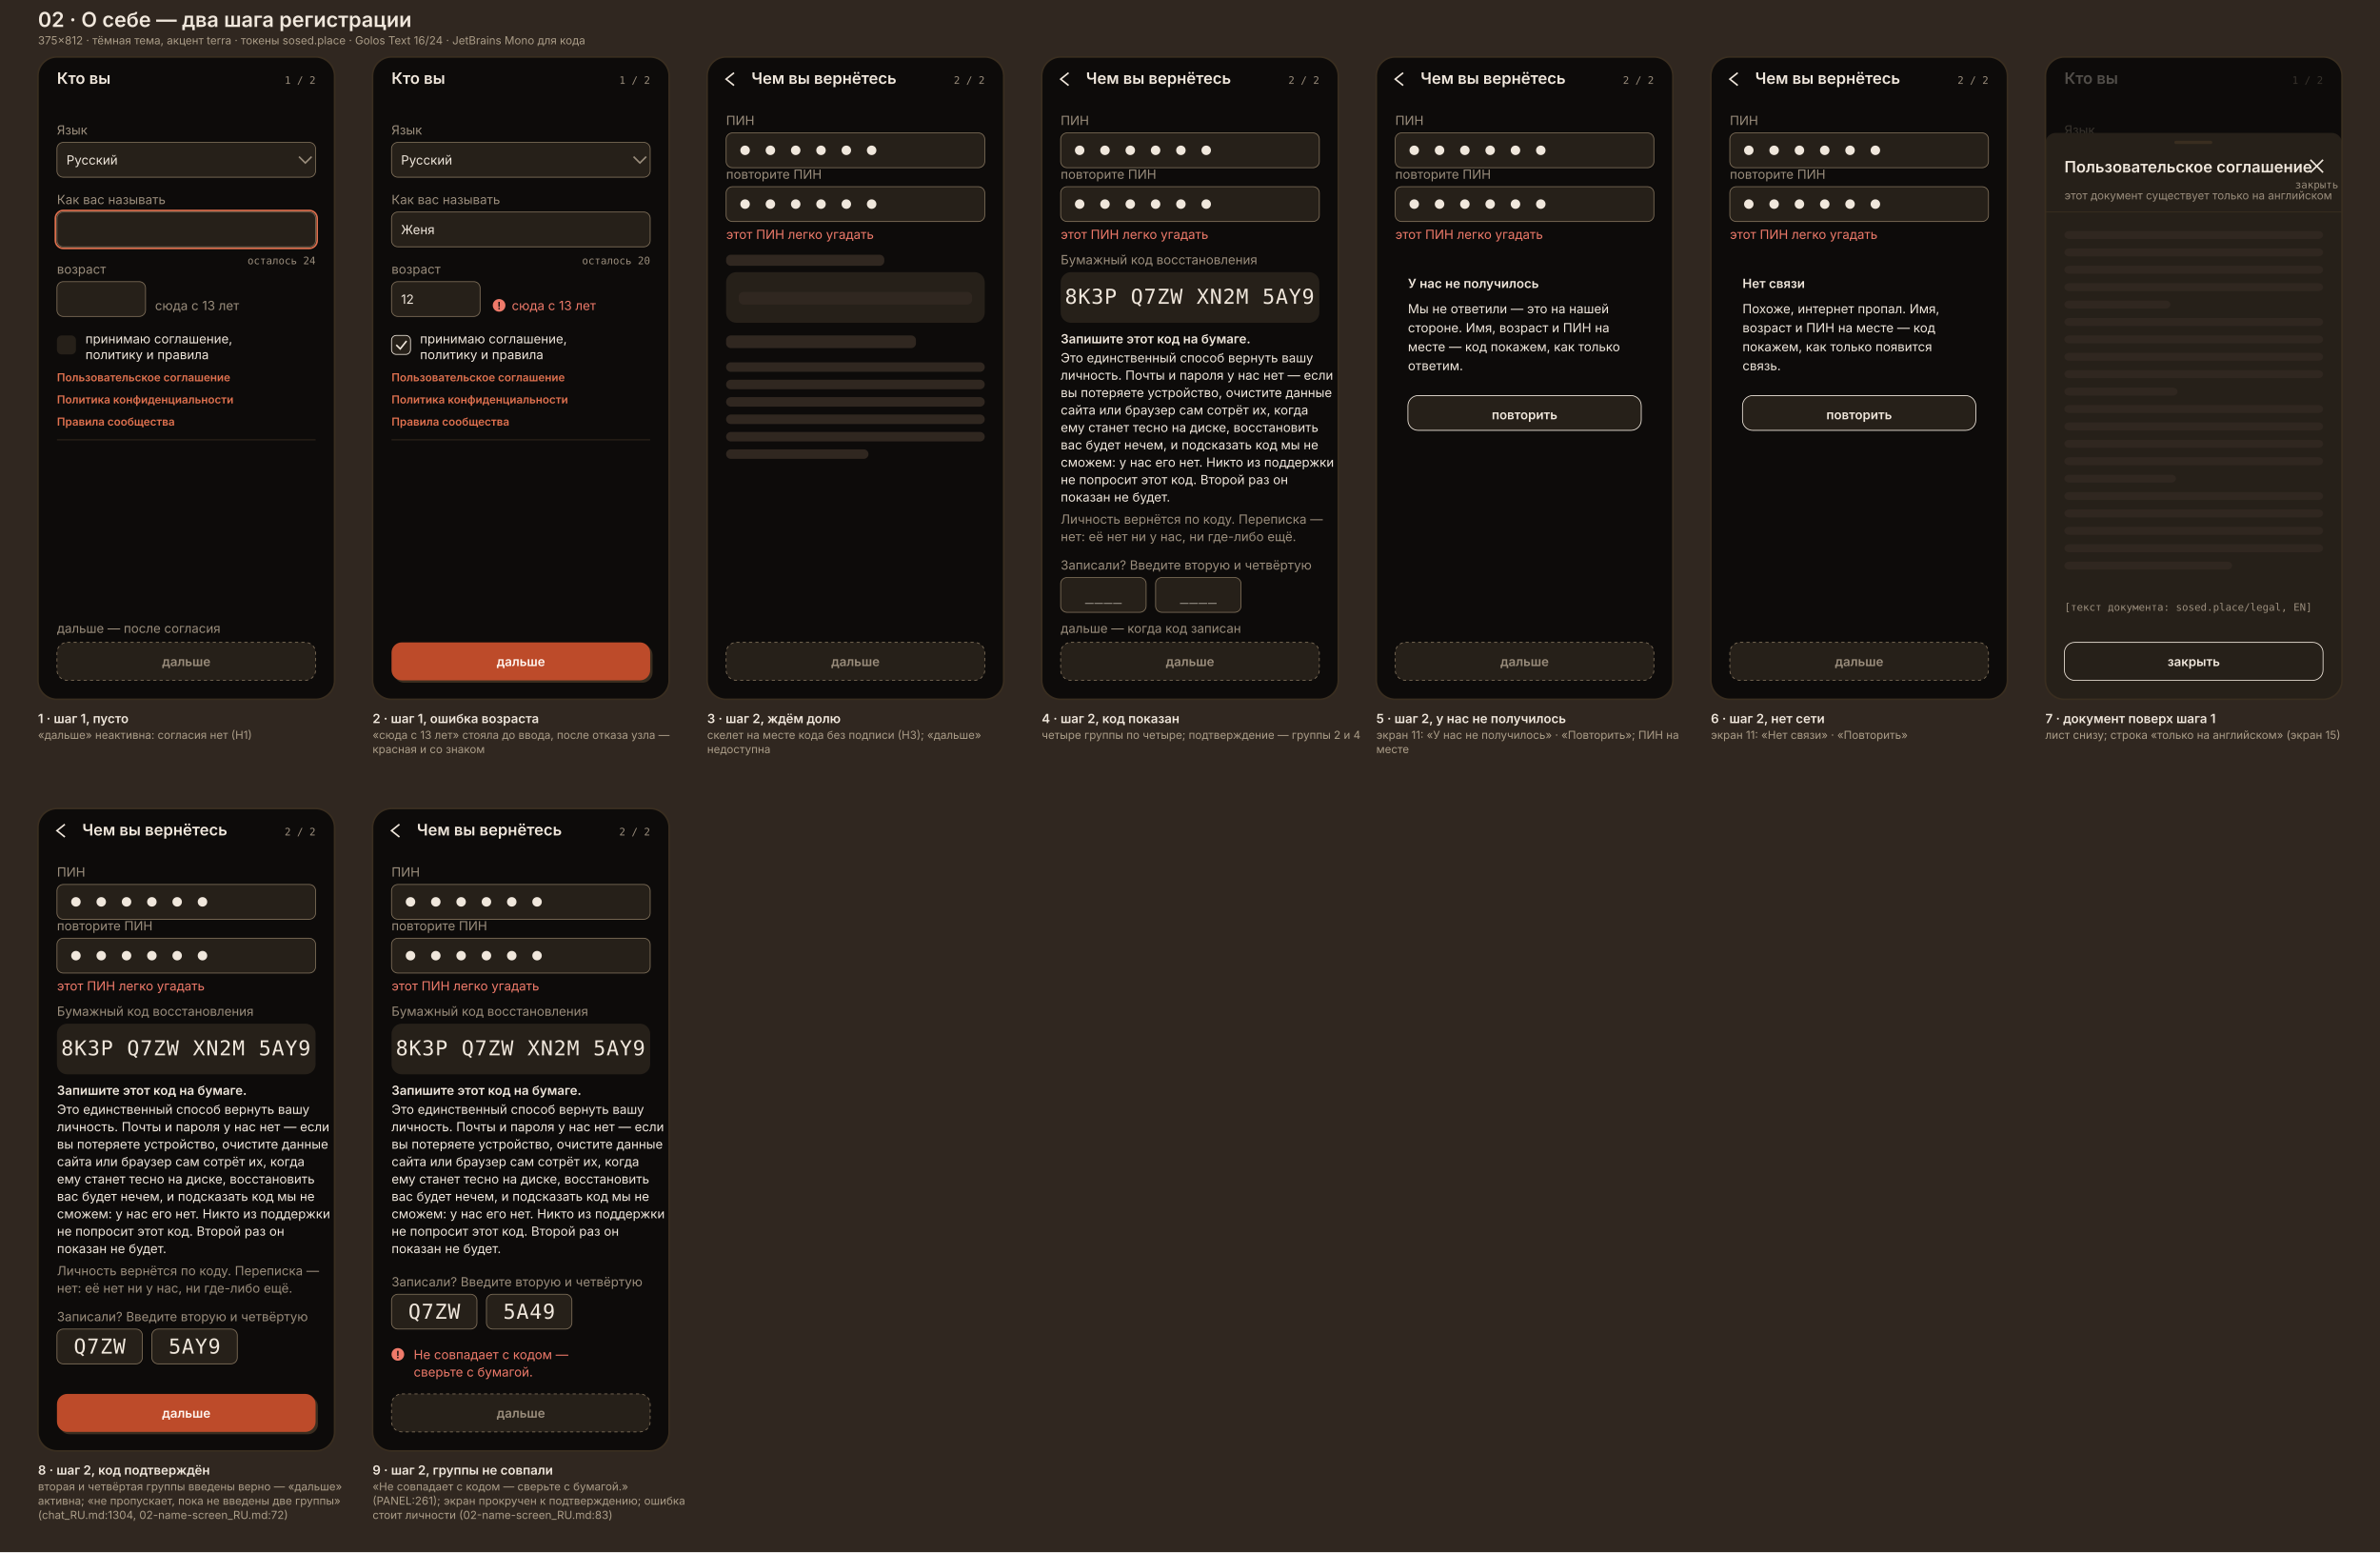
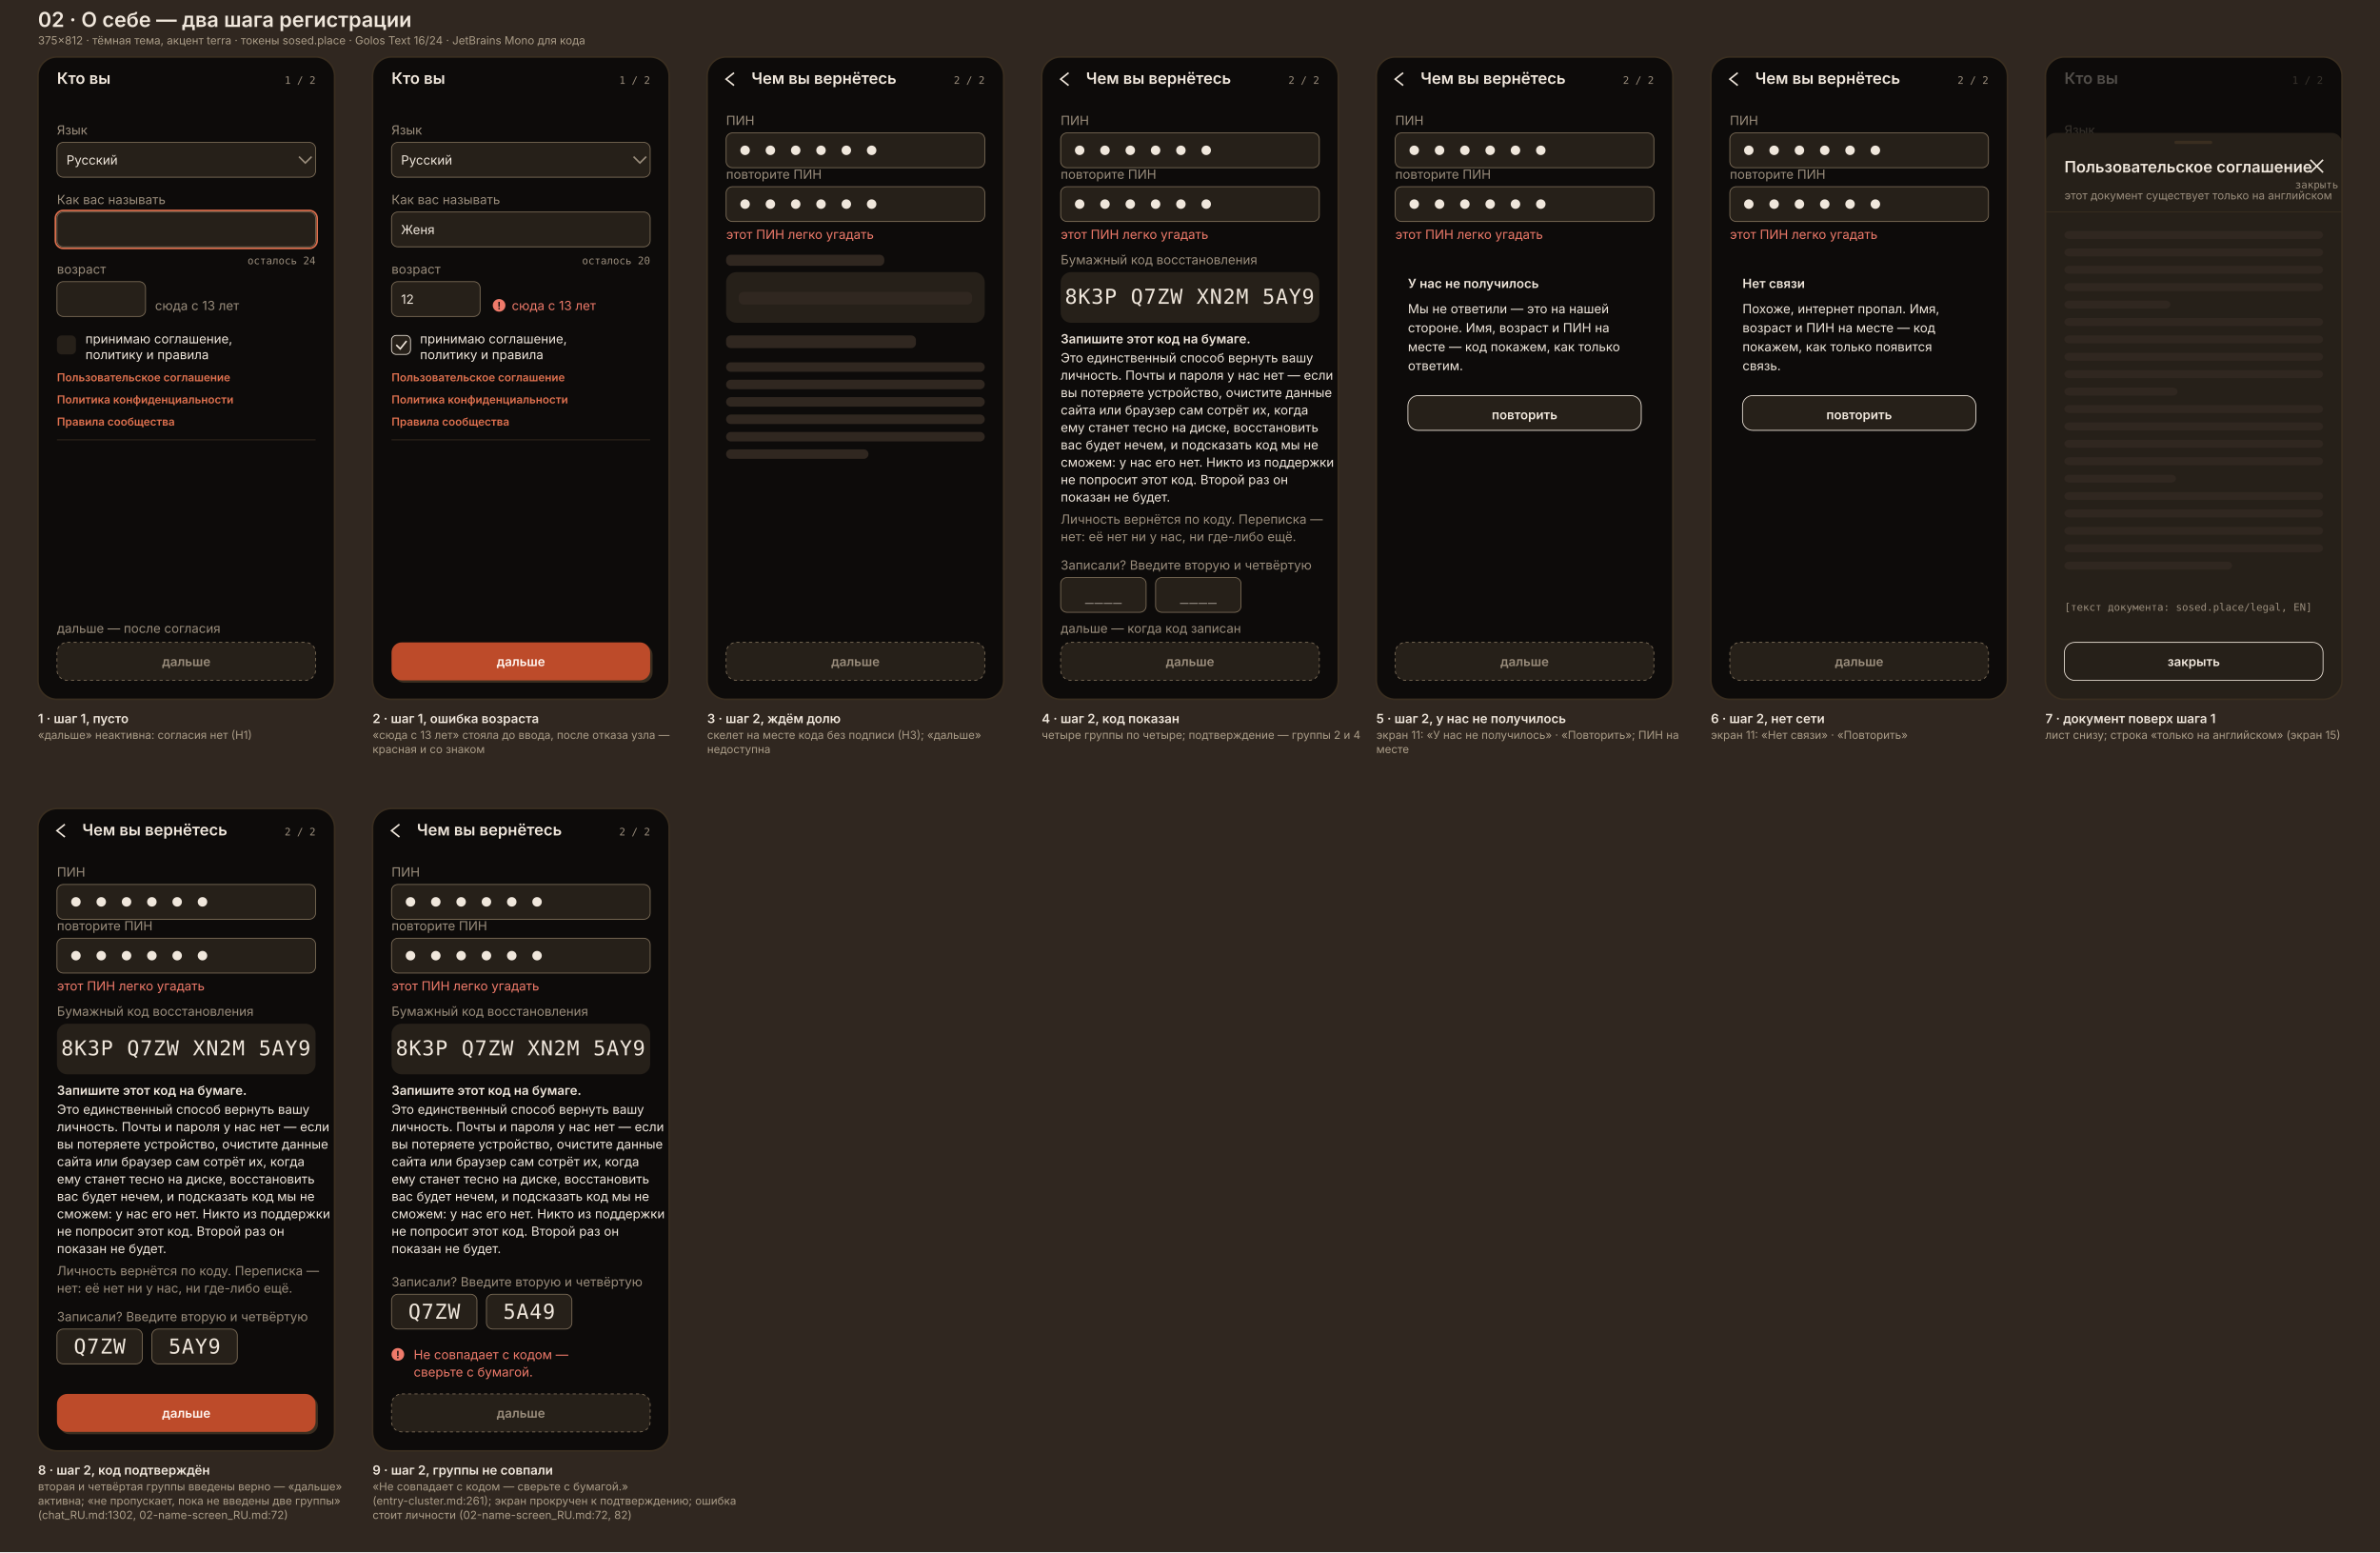
<svg xmlns="http://www.w3.org/2000/svg" width="3009" height="1962" viewBox="0 0 3009 1962">
  <style>
    @font-face { font-family: "Golos Text"; font-weight: 400 600;
      src: url(/fonts/q5uCsoe9Lv5t7Meb31EcExN8hA.woff2) format("woff2"); }
    @font-face { font-family: "JetBrains Mono"; font-weight: 400;
      src: url(/fonts/tDbv2o-flEEny0FZhsfKu5WU4zr3E_BX0PnT8RD8yKwBNntkaToggR7BYRbKPxDcwg.woff2) format("woff2"); }
    text { font-family: "Golos Text", Inter, system-ui, sans-serif; }
    .t    { font-size: 16px; font-weight: 400; fill: #f0e7dc; }
    .tb   { font-size: 16px; font-weight: 600; fill: #f0e7dc; }
    .h    { font-size: 20px; font-weight: 600; fill: #f0e7dc; }
    .m    { font-size: 16px; font-weight: 400; fill: #9a8d7c; }
    .mb   { font-size: 16px; font-weight: 600; fill: #9a8d7c; }
    .err  { font-size: 16px; font-weight: 400; fill: #ef7a6a; }
    .acc  { font-size: 14px; font-weight: 600; fill: #e0714f; }
    .code { font-family: "JetBrains Mono", ui-monospace, monospace; font-size: 26px; fill: #f0e7dc; letter-spacing: 1px; }
    .mono { font-family: "JetBrains Mono", ui-monospace, monospace; font-size: 13px; fill: #9a8d7c; }
    .cap  { font-size: 16px; font-weight: 600; fill: #f0e7dc; }
    .capm { font-size: 14px; font-weight: 400; fill: #ab9d88; }
    .sheet { font-size: 26px; font-weight: 600; fill: #f0e7dc; }
    .sheetm { font-size: 14px; font-weight: 400; fill: #ab9d88; }
</style>
  <rect width="3009" height="1962" style="fill:#302720" />
  <text x="48" y="34" class="sheet">02 · О себе — два шага регистрации</text>
  <text x="48" y="56" class="sheetm">375×812 · тёмная тема, акцент terra · токены sosed.place · Golos Text 16/24 · JetBrains Mono для кода</text>
  <g transform="translate(48,72)">
    <clipPath id="c0">
      <rect width="375" height="812" rx="24" />
    </clipPath>
    <g clip-path="url(#c0)">
      <rect x="0" y="0" width="375" height="812" rx="0" style="fill:#0d0b0a;" />
      <rect x="0" y="0" width="375" height="56" rx="0" style="fill:#0d0b0a;" />
      <text x="24" y="34" class="h">Кто вы</text>
      <text x="351" y="34" class="mono" text-anchor="end">1 / 2</text>
      <text x="24" y="98" class="m">Язык</text>
      <rect x="24" y="108" width="327" height="44" rx="8" style="fill:#262019;stroke:#80705a;stroke-width:1;" />
      <text x="36" y="136" class="t">Русский</text>
      <path d="M330 126 L338 134 L346 126" style="fill:none;stroke:#9a8d7c;stroke-width:2" />
      <text x="24" y="186" class="m">Как вас называть</text>
      <rect x="24" y="196" width="327" height="44" rx="8" style="fill:#262019;stroke:#80705a;stroke-width:1;" />
      <rect x="22" y="194" width="331" height="48" rx="10" style="fill:none;stroke:#e0714f;stroke-width:2;" />
      <text x="351" y="262" class="mono" text-anchor="end">осталось 24</text>
      <text x="24" y="274" class="m">возраст</text>
      <rect x="24" y="284" width="112" height="44" rx="8" style="fill:#262019;stroke:#80705a;stroke-width:1;" />
      <text x="148" y="320" class="m">сюда с 13 лет</text>
      <rect x="24" y="352" width="24" height="24" rx="6" style="fill:#262019;" />
      <text x="60" y="362" class="t">принимаю соглашение,</text>
      <text x="60" y="382" class="t">политику и правила</text>
      <text x="24" y="410" class="acc">Пользовательское соглашение</text>
      <text x="24" y="438" class="acc">Политика конфиденциальности</text>
      <text x="24" y="466" class="acc">Правила сообщества</text>
      <line x1="24" y1="484" x2="351" y2="484" style="stroke:#3a2e20;stroke-width:1" />
      <text x="24" y="728" class="m">дальше — после согласия</text>
      <rect x="24" y="740" width="327" height="48" rx="13" style="fill:#262019;stroke:#80705a;stroke-width:1;" stroke-dasharray="4 4" />
      <text x="187.5" y="770" class="mb" text-anchor="middle">дальше</text>
    </g>
    <rect width="375" height="812" rx="24" style="fill:none;stroke:#3a2e20;stroke-width:2" />
    <text x="0" y="842" class="cap">1 · шаг 1, пусто</text>
    <text x="0" y="862" class="capm">«дальше» неактивна: согласия нет (Н1)</text>
  </g>
  <g transform="translate(471,72)">
    <clipPath id="c1">
      <rect width="375" height="812" rx="24" />
    </clipPath>
    <g clip-path="url(#c1)">
      <rect x="0" y="0" width="375" height="812" rx="0" style="fill:#0d0b0a;" />
      <rect x="0" y="0" width="375" height="56" rx="0" style="fill:#0d0b0a;" />
      <text x="24" y="34" class="h">Кто вы</text>
      <text x="351" y="34" class="mono" text-anchor="end">1 / 2</text>
      <text x="24" y="98" class="m">Язык</text>
      <rect x="24" y="108" width="327" height="44" rx="8" style="fill:#262019;stroke:#80705a;stroke-width:1;" />
      <text x="36" y="136" class="t">Русский</text>
      <path d="M330 126 L338 134 L346 126" style="fill:none;stroke:#9a8d7c;stroke-width:2" />
      <text x="24" y="186" class="m">Как вас называть</text>
      <rect x="24" y="196" width="327" height="44" rx="8" style="fill:#262019;stroke:#80705a;stroke-width:1;" />
      <text x="36" y="224" class="t">Женя</text>
      <text x="351" y="262" class="mono" text-anchor="end">осталось 20</text>
      <text x="24" y="274" class="m">возраст</text>
      <rect x="24" y="284" width="112" height="44" rx="8" style="fill:#262019;stroke:#80705a;stroke-width:1;" />
      <text x="36" y="312" class="t">12</text>
      <circle cx="160" cy="314" r="8" style="fill:#ef7a6a" />
      <text x="160" y="319" class="tb" text-anchor="middle" style="fill:#0d0b0a;font-size:13px">!</text>
      <text x="176" y="320" class="err">сюда с 13 лет</text>
      <rect x="24" y="352" width="24" height="24" rx="6" style="fill:#262019;stroke:#f0e7dc;stroke-width:1;" />
      <path d="M30 364 L35 369 L43 359" style="fill:none;stroke:#f0e7dc;stroke-width:2" />
      <text x="60" y="362" class="t">принимаю соглашение,</text>
      <text x="60" y="382" class="t">политику и правила</text>
      <text x="24" y="410" class="acc">Пользовательское соглашение</text>
      <text x="24" y="438" class="acc">Политика конфиденциальности</text>
      <text x="24" y="466" class="acc">Правила сообщества</text>
      <line x1="24" y1="484" x2="351" y2="484" style="stroke:#3a2e20;stroke-width:1" />
      <rect x="27" y="743" width="327" height="48" rx="13" style="fill:#3a2e20;" />
      <rect x="24" y="740" width="327" height="48" rx="13" style="fill:#bd4b2a;" />
      <text x="187.5" y="770" class="tb" text-anchor="middle" style="fill:#fff6f0">дальше</text>
    </g>
    <rect width="375" height="812" rx="24" style="fill:none;stroke:#3a2e20;stroke-width:2" />
    <text x="0" y="842" class="cap">2 · шаг 1, ошибка возраста</text>
    <text x="0" y="862" class="capm">«сюда с 13 лет» стояла до ввода, после отказа узла —</text>
    <text x="0" y="880" class="capm">красная и со знаком</text>
  </g>
  <g transform="translate(894,72)">
    <clipPath id="c2">
      <rect width="375" height="812" rx="24" />
    </clipPath>
    <g clip-path="url(#c2)">
      <rect x="0" y="0" width="375" height="812" rx="0" style="fill:#0d0b0a;" />
      <rect x="0" y="0" width="375" height="56" rx="0" style="fill:#0d0b0a;" />
      <path d="M34 20 L24 28 L34 36" style="fill:none;stroke:#f0e7dc;stroke-width:2" />
      <text x="56" y="34" class="h">Чем вы вернётесь</text>
      <text x="351" y="34" class="mono" text-anchor="end">2 / 2</text>
      <text x="24" y="86" class="m">ПИН</text>
      <rect x="24" y="96" width="327" height="44" rx="8" style="fill:#262019;stroke:#80705a;stroke-width:1;" />
      <circle cx="48" cy="118" r="6" style="fill:#f0e7dc" />
      <circle cx="80" cy="118" r="6" style="fill:#f0e7dc" />
      <circle cx="112" cy="118" r="6" style="fill:#f0e7dc" />
      <circle cx="144" cy="118" r="6" style="fill:#f0e7dc" />
      <circle cx="176" cy="118" r="6" style="fill:#f0e7dc" />
      <circle cx="208" cy="118" r="6" style="fill:#f0e7dc" />
      <text x="24" y="154" class="m">повторите ПИН</text>
      <rect x="24" y="164" width="327" height="44" rx="8" style="fill:#262019;stroke:#80705a;stroke-width:1;" />
      <circle cx="48" cy="186" r="6" style="fill:#f0e7dc" />
      <circle cx="80" cy="186" r="6" style="fill:#f0e7dc" />
      <circle cx="112" cy="186" r="6" style="fill:#f0e7dc" />
      <circle cx="144" cy="186" r="6" style="fill:#f0e7dc" />
      <circle cx="176" cy="186" r="6" style="fill:#f0e7dc" />
      <circle cx="208" cy="186" r="6" style="fill:#f0e7dc" />
      <text x="24" y="230" class="err">этот ПИН легко угадать</text>
      <rect x="24" y="250" width="200" height="14" rx="6" style="fill:#302720;" />
      <rect x="24" y="272" width="327" height="64" rx="13" style="fill:#262019;" />
      <rect x="40" y="297" width="295" height="16" rx="6" style="fill:#302720;" />
      <rect x="24" y="352" width="240" height="16" rx="6" style="fill:#302720;" />
      <rect x="24" y="386" width="327" height="12" rx="6" style="fill:#302720;" />
      <rect x="24" y="408" width="327" height="12" rx="6" style="fill:#302720;" />
      <rect x="24" y="430" width="327" height="12" rx="6" style="fill:#302720;" />
      <rect x="24" y="452" width="327" height="12" rx="6" style="fill:#302720;" />
      <rect x="24" y="474" width="327" height="12" rx="6" style="fill:#302720;" />
      <rect x="24" y="496" width="180" height="12" rx="6" style="fill:#302720;" />
      <rect x="24" y="740" width="327" height="48" rx="13" style="fill:#262019;stroke:#80705a;stroke-width:1;" stroke-dasharray="4 4" />
      <text x="187.5" y="770" class="mb" text-anchor="middle">дальше</text>
    </g>
    <rect width="375" height="812" rx="24" style="fill:none;stroke:#3a2e20;stroke-width:2" />
    <text x="0" y="842" class="cap">3 · шаг 2, ждём долю</text>
    <text x="0" y="862" class="capm">скелет на месте кода без подписи (Н3); «дальше»</text>
    <text x="0" y="880" class="capm">недоступна</text>
  </g>
  <g transform="translate(1317,72)">
    <clipPath id="c3">
      <rect width="375" height="812" rx="24" />
    </clipPath>
    <g clip-path="url(#c3)">
      <rect x="0" y="0" width="375" height="812" rx="0" style="fill:#0d0b0a;" />
      <rect x="0" y="0" width="375" height="56" rx="0" style="fill:#0d0b0a;" />
      <path d="M34 20 L24 28 L34 36" style="fill:none;stroke:#f0e7dc;stroke-width:2" />
      <text x="56" y="34" class="h">Чем вы вернётесь</text>
      <text x="351" y="34" class="mono" text-anchor="end">2 / 2</text>
      <text x="24" y="86" class="m">ПИН</text>
      <rect x="24" y="96" width="327" height="44" rx="8" style="fill:#262019;stroke:#80705a;stroke-width:1;" />
      <circle cx="48" cy="118" r="6" style="fill:#f0e7dc" />
      <circle cx="80" cy="118" r="6" style="fill:#f0e7dc" />
      <circle cx="112" cy="118" r="6" style="fill:#f0e7dc" />
      <circle cx="144" cy="118" r="6" style="fill:#f0e7dc" />
      <circle cx="176" cy="118" r="6" style="fill:#f0e7dc" />
      <circle cx="208" cy="118" r="6" style="fill:#f0e7dc" />
      <text x="24" y="154" class="m">повторите ПИН</text>
      <rect x="24" y="164" width="327" height="44" rx="8" style="fill:#262019;stroke:#80705a;stroke-width:1;" />
      <circle cx="48" cy="186" r="6" style="fill:#f0e7dc" />
      <circle cx="80" cy="186" r="6" style="fill:#f0e7dc" />
      <circle cx="112" cy="186" r="6" style="fill:#f0e7dc" />
      <circle cx="144" cy="186" r="6" style="fill:#f0e7dc" />
      <circle cx="176" cy="186" r="6" style="fill:#f0e7dc" />
      <circle cx="208" cy="186" r="6" style="fill:#f0e7dc" />
      <text x="24" y="230" class="err">этот ПИН легко угадать</text>
      <text x="24" y="262" class="m">Бумажный код восстановления</text>
      <rect x="24" y="272" width="327" height="64" rx="13" style="fill:#262019;" />
      <text x="187" y="312" class="code" text-anchor="middle">8K3P  Q7ZW  XN2M  5AY9</text>
      <text x="24" y="362" class="tb">Запишите этот код на бумаге.</text>
      <text x="24" y="386" class="t">Это единственный способ вернуть вашу</text>
      <text x="24" y="408" class="t">личность. Почты и пароля у нас нет — если</text>
      <text x="24" y="430" class="t">вы потеряете устройство, очистите данные</text>
      <text x="24" y="452" class="t">сайта или браузер сам сотрёт их, когда</text>
      <text x="24" y="474" class="t">ему станет тесно на диске, восстановить</text>
      <text x="24" y="496" class="t">вас будет нечем, и подсказать код мы не</text>
      <text x="24" y="518" class="t">сможем: у нас его нет. Никто из поддержки</text>
      <text x="24" y="540" class="t">не попросит этот код. Второй раз он</text>
      <text x="24" y="562" class="t">показан не будет.</text>
      <text x="24" y="590" class="m">Личность вернётся по коду. Переписка —</text>
      <text x="24" y="612" class="m">нет: её нет ни у нас, ни где-либо ещё.</text>
      <text x="24" y="648" class="m">Записали? Введите вторую и четвёртую</text>
      <rect x="24" y="658" width="108" height="44" rx="8" style="fill:#262019;stroke:#80705a;stroke-width:1;" />
      <text x="78" y="687" class="code" text-anchor="middle" style="font-size:18px">____</text>
      <rect x="144" y="658" width="108" height="44" rx="8" style="fill:#262019;stroke:#80705a;stroke-width:1;" />
      <text x="198" y="687" class="code" text-anchor="middle" style="font-size:18px">____</text>
      <text x="24" y="728" class="m">дальше — когда код записан</text>
      <rect x="24" y="740" width="327" height="48" rx="13" style="fill:#262019;stroke:#80705a;stroke-width:1;" stroke-dasharray="4 4" />
      <text x="187.5" y="770" class="mb" text-anchor="middle">дальше</text>
    </g>
    <rect width="375" height="812" rx="24" style="fill:none;stroke:#3a2e20;stroke-width:2" />
    <text x="0" y="842" class="cap">4 · шаг 2, код показан</text>
    <text x="0" y="862" class="capm">четыре группы по четыре; подтверждение — группы 2 и 4</text>
  </g>
  <g transform="translate(1740,72)">
    <clipPath id="c4">
      <rect width="375" height="812" rx="24" />
    </clipPath>
    <g clip-path="url(#c4)">
      <rect x="0" y="0" width="375" height="812" rx="0" style="fill:#0d0b0a;" />
      <rect x="0" y="0" width="375" height="56" rx="0" style="fill:#0d0b0a;" />
      <path d="M34 20 L24 28 L34 36" style="fill:none;stroke:#f0e7dc;stroke-width:2" />
      <text x="56" y="34" class="h">Чем вы вернётесь</text>
      <text x="351" y="34" class="mono" text-anchor="end">2 / 2</text>
      <text x="24" y="86" class="m">ПИН</text>
      <rect x="24" y="96" width="327" height="44" rx="8" style="fill:#262019;stroke:#80705a;stroke-width:1;" />
      <circle cx="48" cy="118" r="6" style="fill:#f0e7dc" />
      <circle cx="80" cy="118" r="6" style="fill:#f0e7dc" />
      <circle cx="112" cy="118" r="6" style="fill:#f0e7dc" />
      <circle cx="144" cy="118" r="6" style="fill:#f0e7dc" />
      <circle cx="176" cy="118" r="6" style="fill:#f0e7dc" />
      <circle cx="208" cy="118" r="6" style="fill:#f0e7dc" />
      <text x="24" y="154" class="m">повторите ПИН</text>
      <rect x="24" y="164" width="327" height="44" rx="8" style="fill:#262019;stroke:#80705a;stroke-width:1;" />
      <circle cx="48" cy="186" r="6" style="fill:#f0e7dc" />
      <circle cx="80" cy="186" r="6" style="fill:#f0e7dc" />
      <circle cx="112" cy="186" r="6" style="fill:#f0e7dc" />
      <circle cx="144" cy="186" r="6" style="fill:#f0e7dc" />
      <circle cx="176" cy="186" r="6" style="fill:#f0e7dc" />
      <circle cx="208" cy="186" r="6" style="fill:#f0e7dc" />
      <text x="24" y="230" class="err">этот ПИН легко угадать</text>
      <rect x="24" y="262" width="327" height="10" rx="0" style="fill:none;" />
      <text x="40" y="292" class="tb">У нас не получилось</text>
      <text x="40" y="324" class="t">Мы не ответили — это на нашей</text>
      <text x="40" y="348" class="t">стороне. Имя, возраст и ПИН на</text>
      <text x="40" y="372" class="t">месте — код покажем, как только</text>
      <text x="40" y="396" class="t">ответим.</text>
      <rect x="40" y="428" width="295" height="44" rx="13" style="fill:#262019;stroke:#f0e7dc;stroke-width:1;" />
      <text x="187.5" y="458" class="tb" text-anchor="middle">повторить</text>
      <rect x="24" y="262" width="327" height="226" rx="13" style="fill:none;" />
      <rect x="24" y="740" width="327" height="48" rx="13" style="fill:#262019;stroke:#80705a;stroke-width:1;" stroke-dasharray="4 4" />
      <text x="187.5" y="770" class="mb" text-anchor="middle">дальше</text>
    </g>
    <rect width="375" height="812" rx="24" style="fill:none;stroke:#3a2e20;stroke-width:2" />
    <text x="0" y="842" class="cap">5 · шаг 2, у нас не получилось</text>
    <text x="0" y="862" class="capm">экран 11: «У нас не получилось» · «Повторить»; ПИН на</text>
    <text x="0" y="880" class="capm">месте</text>
  </g>
  <g transform="translate(2163,72)">
    <clipPath id="c5">
      <rect width="375" height="812" rx="24" />
    </clipPath>
    <g clip-path="url(#c5)">
      <rect x="0" y="0" width="375" height="812" rx="0" style="fill:#0d0b0a;" />
      <rect x="0" y="0" width="375" height="56" rx="0" style="fill:#0d0b0a;" />
      <path d="M34 20 L24 28 L34 36" style="fill:none;stroke:#f0e7dc;stroke-width:2" />
      <text x="56" y="34" class="h">Чем вы вернётесь</text>
      <text x="351" y="34" class="mono" text-anchor="end">2 / 2</text>
      <text x="24" y="86" class="m">ПИН</text>
      <rect x="24" y="96" width="327" height="44" rx="8" style="fill:#262019;stroke:#80705a;stroke-width:1;" />
      <circle cx="48" cy="118" r="6" style="fill:#f0e7dc" />
      <circle cx="80" cy="118" r="6" style="fill:#f0e7dc" />
      <circle cx="112" cy="118" r="6" style="fill:#f0e7dc" />
      <circle cx="144" cy="118" r="6" style="fill:#f0e7dc" />
      <circle cx="176" cy="118" r="6" style="fill:#f0e7dc" />
      <circle cx="208" cy="118" r="6" style="fill:#f0e7dc" />
      <text x="24" y="154" class="m">повторите ПИН</text>
      <rect x="24" y="164" width="327" height="44" rx="8" style="fill:#262019;stroke:#80705a;stroke-width:1;" />
      <circle cx="48" cy="186" r="6" style="fill:#f0e7dc" />
      <circle cx="80" cy="186" r="6" style="fill:#f0e7dc" />
      <circle cx="112" cy="186" r="6" style="fill:#f0e7dc" />
      <circle cx="144" cy="186" r="6" style="fill:#f0e7dc" />
      <circle cx="176" cy="186" r="6" style="fill:#f0e7dc" />
      <circle cx="208" cy="186" r="6" style="fill:#f0e7dc" />
      <text x="24" y="230" class="err">этот ПИН легко угадать</text>
      <rect x="24" y="262" width="327" height="10" rx="0" style="fill:none;" />
      <text x="40" y="292" class="tb">Нет связи</text>
      <text x="40" y="324" class="t">Похоже, интернет пропал. Имя,</text>
      <text x="40" y="348" class="t">возраст и ПИН на месте — код</text>
      <text x="40" y="372" class="t">покажем, как только появится</text>
      <text x="40" y="396" class="t">связь.</text>
      <rect x="40" y="428" width="295" height="44" rx="13" style="fill:#262019;stroke:#f0e7dc;stroke-width:1;" />
      <text x="187.5" y="458" class="tb" text-anchor="middle">повторить</text>
      <rect x="24" y="262" width="327" height="226" rx="13" style="fill:none;" />
      <rect x="24" y="740" width="327" height="48" rx="13" style="fill:#262019;stroke:#80705a;stroke-width:1;" stroke-dasharray="4 4" />
      <text x="187.5" y="770" class="mb" text-anchor="middle">дальше</text>
    </g>
    <rect width="375" height="812" rx="24" style="fill:none;stroke:#3a2e20;stroke-width:2" />
    <text x="0" y="842" class="cap">6 · шаг 2, нет сети</text>
    <text x="0" y="862" class="capm">экран 11: «Нет связи» · «Повторить»</text>
  </g>
  <g transform="translate(2586,72)">
    <clipPath id="c6">
      <rect width="375" height="812" rx="24" />
    </clipPath>
    <g clip-path="url(#c6)">
      <rect x="0" y="0" width="375" height="812" rx="0" style="fill:#0d0b0a;" />
      <rect x="0" y="0" width="375" height="56" rx="0" style="fill:#0d0b0a;" />
      <text x="24" y="34" class="h">Кто вы</text>
      <text x="351" y="34" class="mono" text-anchor="end">1 / 2</text>
      <text x="24" y="98" class="m">Язык</text>
      <rect x="24" y="108" width="327" height="44" rx="8" style="fill:#262019;stroke:#80705a;stroke-width:1;" />
      <text x="36" y="136" class="t">Русский</text>
      <path d="M330 126 L338 134 L346 126" style="fill:none;stroke:#9a8d7c;stroke-width:2" />
      <text x="24" y="186" class="m">Как вас называть</text>
      <rect x="24" y="196" width="327" height="44" rx="8" style="fill:#262019;stroke:#80705a;stroke-width:1;" />
      <rect x="22" y="194" width="331" height="48" rx="10" style="fill:none;stroke:#e0714f;stroke-width:2;" />
      <text x="351" y="262" class="mono" text-anchor="end">осталось 24</text>
      <text x="24" y="274" class="m">возраст</text>
      <rect x="24" y="284" width="112" height="44" rx="8" style="fill:#262019;stroke:#80705a;stroke-width:1;" />
      <text x="148" y="320" class="m">сюда с 13 лет</text>
      <rect x="24" y="352" width="24" height="24" rx="6" style="fill:#262019;" />
      <text x="60" y="362" class="t">принимаю соглашение,</text>
      <text x="60" y="382" class="t">политику и правила</text>
      <text x="24" y="410" class="acc">Пользовательское соглашение</text>
      <text x="24" y="438" class="acc">Политика конфиденциальности</text>
      <text x="24" y="466" class="acc">Правила сообщества</text>
      <line x1="24" y1="484" x2="351" y2="484" style="stroke:#3a2e20;stroke-width:1" />
      <text x="24" y="728" class="m">дальше — после согласия</text>
      <rect x="24" y="740" width="327" height="48" rx="13" style="fill:#262019;stroke:#80705a;stroke-width:1;" stroke-dasharray="4 4" />
      <text x="187.5" y="770" class="mb" text-anchor="middle">дальше</text>
      <rect x="0" y="0" width="375" height="812" rx="0" style="fill:#0d0b0a;" opacity="0.7" />
      <rect x="0" y="96" width="375" height="716" rx="13" style="fill:#262019;" />
      <rect x="163" y="106" width="48" height="4" rx="2" style="fill:#3a2e20;" />
      <text x="24" y="146" class="h">Пользовательское соглашение</text>
      <path d="M335 130 L351 146 M351 130 L335 146" style="fill:none;stroke:#f0e7dc;stroke-width:2" />
      <text x="343" y="166" class="mono" text-anchor="middle">закрыть</text>
      <text x="24" y="180" class="m" style="font-size:14px">этот документ существует только на английском</text>
      <line x1="0" y1="196" x2="375" y2="196" style="stroke:#3a2e20;stroke-width:1" />
      <rect x="24" y="220" width="327" height="10" rx="6" style="fill:#302720;" />
      <rect x="24" y="242" width="327" height="10" rx="6" style="fill:#302720;" />
      <rect x="24" y="264" width="327" height="10" rx="6" style="fill:#302720;" />
      <rect x="24" y="286" width="327" height="10" rx="6" style="fill:#302720;" />
      <rect x="24" y="308" width="134" height="10" rx="6" style="fill:#302720;" />
      <rect x="24" y="330" width="327" height="10" rx="6" style="fill:#302720;" />
      <rect x="24" y="352" width="327" height="10" rx="6" style="fill:#302720;" />
      <rect x="24" y="374" width="327" height="10" rx="6" style="fill:#302720;" />
      <rect x="24" y="396" width="327" height="10" rx="6" style="fill:#302720;" />
      <rect x="24" y="418" width="143" height="10" rx="6" style="fill:#302720;" />
      <rect x="24" y="440" width="327" height="10" rx="6" style="fill:#302720;" />
      <rect x="24" y="462" width="327" height="10" rx="6" style="fill:#302720;" />
      <rect x="24" y="484" width="327" height="10" rx="6" style="fill:#302720;" />
      <rect x="24" y="506" width="327" height="10" rx="6" style="fill:#302720;" />
      <rect x="24" y="528" width="141" height="10" rx="6" style="fill:#302720;" />
      <rect x="24" y="550" width="327" height="10" rx="6" style="fill:#302720;" />
      <rect x="24" y="572" width="327" height="10" rx="6" style="fill:#302720;" />
      <rect x="24" y="594" width="327" height="10" rx="6" style="fill:#302720;" />
      <rect x="24" y="616" width="327" height="10" rx="6" style="fill:#302720;" />
      <rect x="24" y="638" width="212" height="10" rx="6" style="fill:#302720;" />
      <text x="24" y="700" class="mono">[текст документа: sosed.place/legal, EN]</text>
      <rect x="24" y="740" width="327" height="48" rx="13" style="fill:#262019;stroke:#f0e7dc;stroke-width:1;" />
      <text x="187.5" y="770" class="tb" text-anchor="middle">закрыть</text>
    </g>
    <rect width="375" height="812" rx="24" style="fill:none;stroke:#3a2e20;stroke-width:2" />
    <text x="0" y="842" class="cap">7 · документ поверх шага 1</text>
    <text x="0" y="862" class="capm">лист снизу; строка «только на английском» (экран 15)</text>
  </g>
  <g transform="translate(48,1022)">
    <clipPath id="c7">
      <rect width="375" height="812" rx="24" />
    </clipPath>
    <g clip-path="url(#c7)">
      <rect x="0" y="0" width="375" height="812" rx="0" style="fill:#0d0b0a;" />
      <rect x="0" y="0" width="375" height="56" rx="0" style="fill:#0d0b0a;" />
      <path d="M34 20 L24 28 L34 36" style="fill:none;stroke:#f0e7dc;stroke-width:2" />
      <text x="56" y="34" class="h">Чем вы вернётесь</text>
      <text x="351" y="34" class="mono" text-anchor="end">2 / 2</text>
      <text x="24" y="86" class="m">ПИН</text>
      <rect x="24" y="96" width="327" height="44" rx="8" style="fill:#262019;stroke:#80705a;stroke-width:1;" />
      <circle cx="48" cy="118" r="6" style="fill:#f0e7dc" />
      <circle cx="80" cy="118" r="6" style="fill:#f0e7dc" />
      <circle cx="112" cy="118" r="6" style="fill:#f0e7dc" />
      <circle cx="144" cy="118" r="6" style="fill:#f0e7dc" />
      <circle cx="176" cy="118" r="6" style="fill:#f0e7dc" />
      <circle cx="208" cy="118" r="6" style="fill:#f0e7dc" />
      <text x="24" y="154" class="m">повторите ПИН</text>
      <rect x="24" y="164" width="327" height="44" rx="8" style="fill:#262019;stroke:#80705a;stroke-width:1;" />
      <circle cx="48" cy="186" r="6" style="fill:#f0e7dc" />
      <circle cx="80" cy="186" r="6" style="fill:#f0e7dc" />
      <circle cx="112" cy="186" r="6" style="fill:#f0e7dc" />
      <circle cx="144" cy="186" r="6" style="fill:#f0e7dc" />
      <circle cx="176" cy="186" r="6" style="fill:#f0e7dc" />
      <circle cx="208" cy="186" r="6" style="fill:#f0e7dc" />
      <text x="24" y="230" class="err">этот ПИН легко угадать</text>
      <text x="24" y="262" class="m">Бумажный код восстановления</text>
      <rect x="24" y="272" width="327" height="64" rx="13" style="fill:#262019;" />
      <text x="187" y="312" class="code" text-anchor="middle">8K3P  Q7ZW  XN2M  5AY9</text>
      <text x="24" y="362" class="tb">Запишите этот код на бумаге.</text>
      <text x="24" y="386" class="t">Это единственный способ вернуть вашу</text>
      <text x="24" y="408" class="t">личность. Почты и пароля у нас нет — если</text>
      <text x="24" y="430" class="t">вы потеряете устройство, очистите данные</text>
      <text x="24" y="452" class="t">сайта или браузер сам сотрёт их, когда</text>
      <text x="24" y="474" class="t">ему станет тесно на диске, восстановить</text>
      <text x="24" y="496" class="t">вас будет нечем, и подсказать код мы не</text>
      <text x="24" y="518" class="t">сможем: у нас его нет. Никто из поддержки</text>
      <text x="24" y="540" class="t">не попросит этот код. Второй раз он</text>
      <text x="24" y="562" class="t">показан не будет.</text>
      <text x="24" y="590" class="m">Личность вернётся по коду. Переписка —</text>
      <text x="24" y="612" class="m">нет: её нет ни у нас, ни где-либо ещё.</text>
      <text x="24" y="648" class="m">Записали? Введите вторую и четвёртую</text>
      <rect x="24" y="658" width="108" height="44" rx="8" style="fill:#262019;stroke:#80705a;stroke-width:1;" />
      <text x="78" y="689" class="code" text-anchor="middle">Q7ZW</text>
      <rect x="144" y="658" width="108" height="44" rx="8" style="fill:#262019;stroke:#80705a;stroke-width:1;" />
      <text x="198" y="689" class="code" text-anchor="middle">5AY9</text>
      <rect x="27" y="743" width="327" height="48" rx="13" style="fill:#3a2e20;" />
      <rect x="24" y="740" width="327" height="48" rx="13" style="fill:#bd4b2a;" />
      <text x="187.5" y="770" class="tb" text-anchor="middle" style="fill:#fff6f0">дальше</text>
    </g>
    <rect width="375" height="812" rx="24" style="fill:none;stroke:#3a2e20;stroke-width:2" />
    <text x="0" y="842" class="cap">8 · шаг 2, код подтверждён</text>
    <text x="0" y="862" class="capm">вторая и четвёртая группы введены верно — «дальше»</text>
    <text x="0" y="880" class="capm">активна; «не пропускает, пока не введены две группы»</text>
-     <text x="0" y="898" class="capm">(chat_RU.md:1304, 02-name-screen_RU.md:72)</text>
+     <text x="0" y="898" class="capm">(chat_RU.md:1302, 02-name-screen_RU.md:72)</text>
  </g>
  <g transform="translate(471,1022)">
    <clipPath id="c8">
      <rect width="375" height="812" rx="24" />
    </clipPath>
    <g clip-path="url(#c8)">
      <rect x="0" y="0" width="375" height="812" rx="0" style="fill:#0d0b0a;" />
      <rect x="0" y="0" width="375" height="56" rx="0" style="fill:#0d0b0a;" />
      <path d="M34 20 L24 28 L34 36" style="fill:none;stroke:#f0e7dc;stroke-width:2" />
      <text x="56" y="34" class="h">Чем вы вернётесь</text>
      <text x="351" y="34" class="mono" text-anchor="end">2 / 2</text>
      <text x="24" y="86" class="m">ПИН</text>
      <rect x="24" y="96" width="327" height="44" rx="8" style="fill:#262019;stroke:#80705a;stroke-width:1;" />
      <circle cx="48" cy="118" r="6" style="fill:#f0e7dc" />
      <circle cx="80" cy="118" r="6" style="fill:#f0e7dc" />
      <circle cx="112" cy="118" r="6" style="fill:#f0e7dc" />
      <circle cx="144" cy="118" r="6" style="fill:#f0e7dc" />
      <circle cx="176" cy="118" r="6" style="fill:#f0e7dc" />
      <circle cx="208" cy="118" r="6" style="fill:#f0e7dc" />
      <text x="24" y="154" class="m">повторите ПИН</text>
      <rect x="24" y="164" width="327" height="44" rx="8" style="fill:#262019;stroke:#80705a;stroke-width:1;" />
      <circle cx="48" cy="186" r="6" style="fill:#f0e7dc" />
      <circle cx="80" cy="186" r="6" style="fill:#f0e7dc" />
      <circle cx="112" cy="186" r="6" style="fill:#f0e7dc" />
      <circle cx="144" cy="186" r="6" style="fill:#f0e7dc" />
      <circle cx="176" cy="186" r="6" style="fill:#f0e7dc" />
      <circle cx="208" cy="186" r="6" style="fill:#f0e7dc" />
      <text x="24" y="230" class="err">этот ПИН легко угадать</text>
      <text x="24" y="262" class="m">Бумажный код восстановления</text>
      <rect x="24" y="272" width="327" height="64" rx="13" style="fill:#262019;" />
      <text x="187" y="312" class="code" text-anchor="middle">8K3P  Q7ZW  XN2M  5AY9</text>
      <text x="24" y="362" class="tb">Запишите этот код на бумаге.</text>
      <text x="24" y="386" class="t">Это единственный способ вернуть вашу</text>
      <text x="24" y="408" class="t">личность. Почты и пароля у нас нет — если</text>
      <text x="24" y="430" class="t">вы потеряете устройство, очистите данные</text>
      <text x="24" y="452" class="t">сайта или браузер сам сотрёт их, когда</text>
      <text x="24" y="474" class="t">ему станет тесно на диске, восстановить</text>
      <text x="24" y="496" class="t">вас будет нечем, и подсказать код мы не</text>
      <text x="24" y="518" class="t">сможем: у нас его нет. Никто из поддержки</text>
      <text x="24" y="540" class="t">не попросит этот код. Второй раз он</text>
      <text x="24" y="562" class="t">показан не будет.</text>
      <text x="24" y="604" class="m">Записали? Введите вторую и четвёртую</text>
      <rect x="24" y="614" width="108" height="44" rx="8" style="fill:#262019;stroke:#80705a;stroke-width:1;" />
      <text x="78" y="645" class="code" text-anchor="middle">Q7ZW</text>
      <rect x="144" y="614" width="108" height="44" rx="8" style="fill:#262019;stroke:#80705a;stroke-width:1;" />
      <text x="198" y="645" class="code" text-anchor="middle">5A49</text>
      <circle cx="32" cy="690" r="8" style="fill:#ef7a6a" />
      <text x="32" y="695" class="tb" text-anchor="middle" style="fill:#0d0b0a;font-size:13px">!</text>
      <text x="52" y="696" class="err">Не совпадает с кодом —</text>
      <text x="52" y="718" class="err">сверьте с бумагой.</text>
      <rect x="24" y="740" width="327" height="48" rx="13" style="fill:#262019;stroke:#80705a;stroke-width:1;" stroke-dasharray="4 4" />
      <text x="187.5" y="770" class="mb" text-anchor="middle">дальше</text>
    </g>
    <rect width="375" height="812" rx="24" style="fill:none;stroke:#3a2e20;stroke-width:2" />
    <text x="0" y="842" class="cap">9 · шаг 2, группы не совпали</text>
    <text x="0" y="862" class="capm">«Не совпадает с кодом — сверьте с бумагой.»</text>
-     <text x="0" y="880" class="capm">(PANEL:261); экран прокручен к подтверждению; ошибка</text>
-     <text x="0" y="898" class="capm">стоит личности (02-name-screen_RU.md:83)</text>
+     <text x="0" y="880" class="capm">(entry-cluster.md:261); экран прокручен к подтверждению; ошибка</text>
+     <text x="0" y="898" class="capm">стоит личности (02-name-screen_RU.md:72, 82)</text>
  </g>
</svg>
